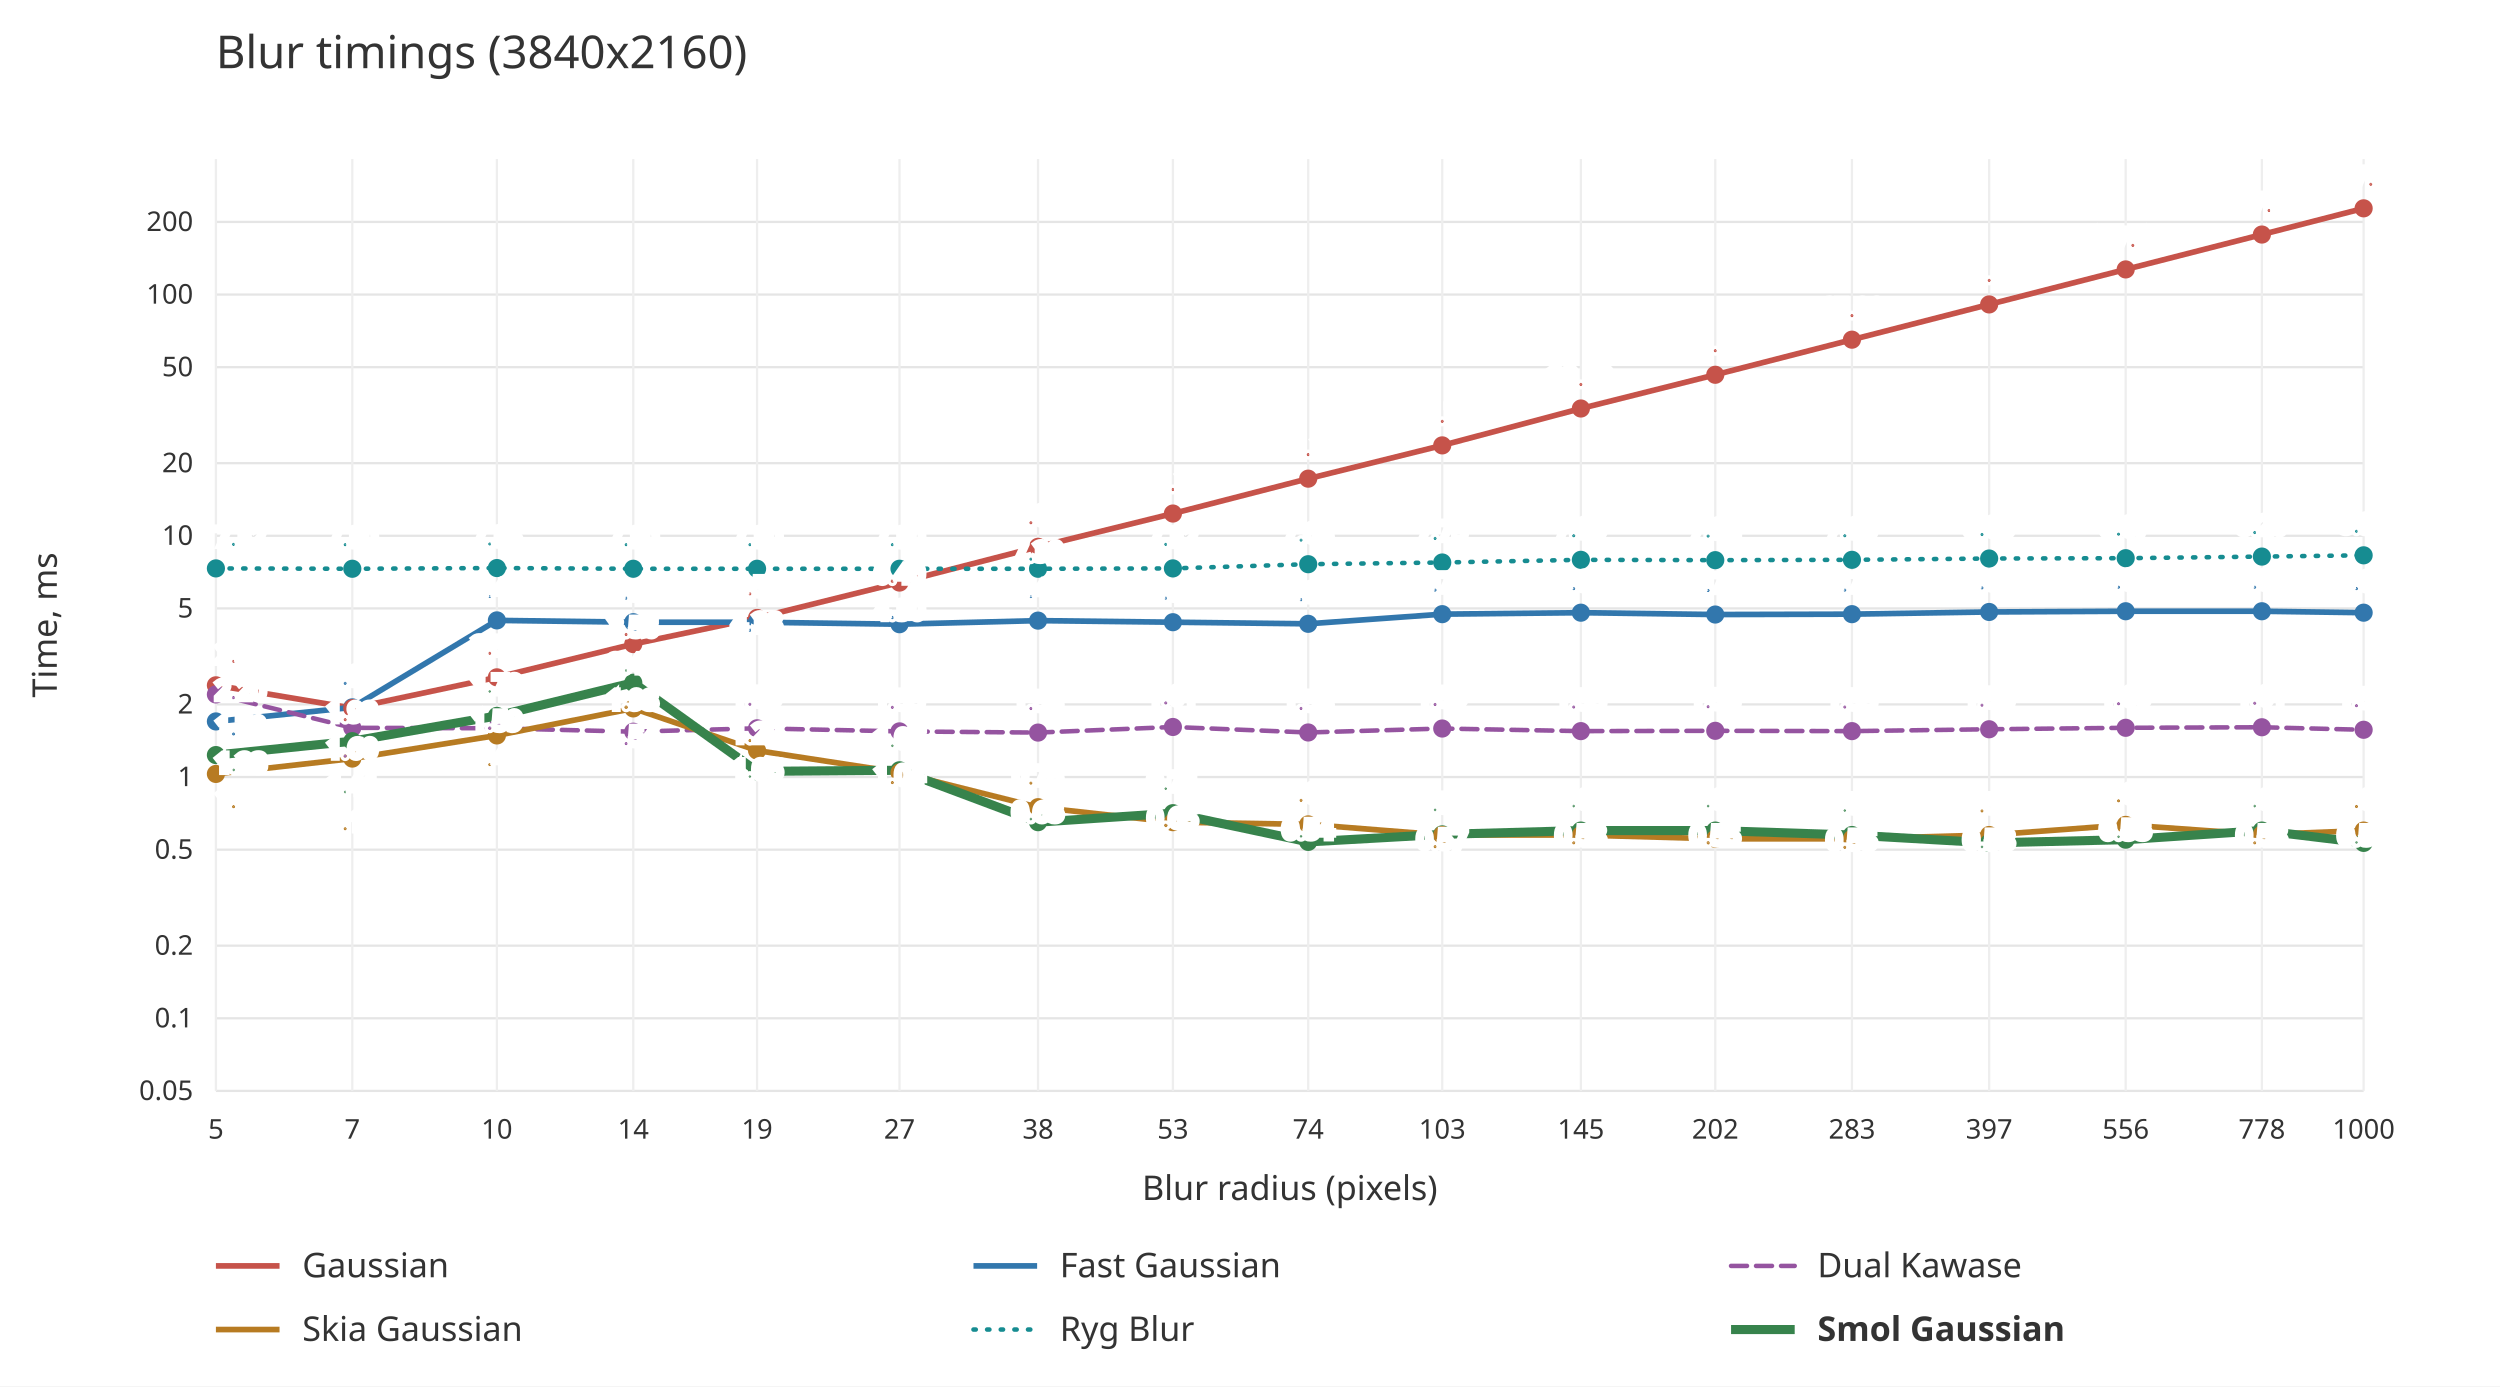
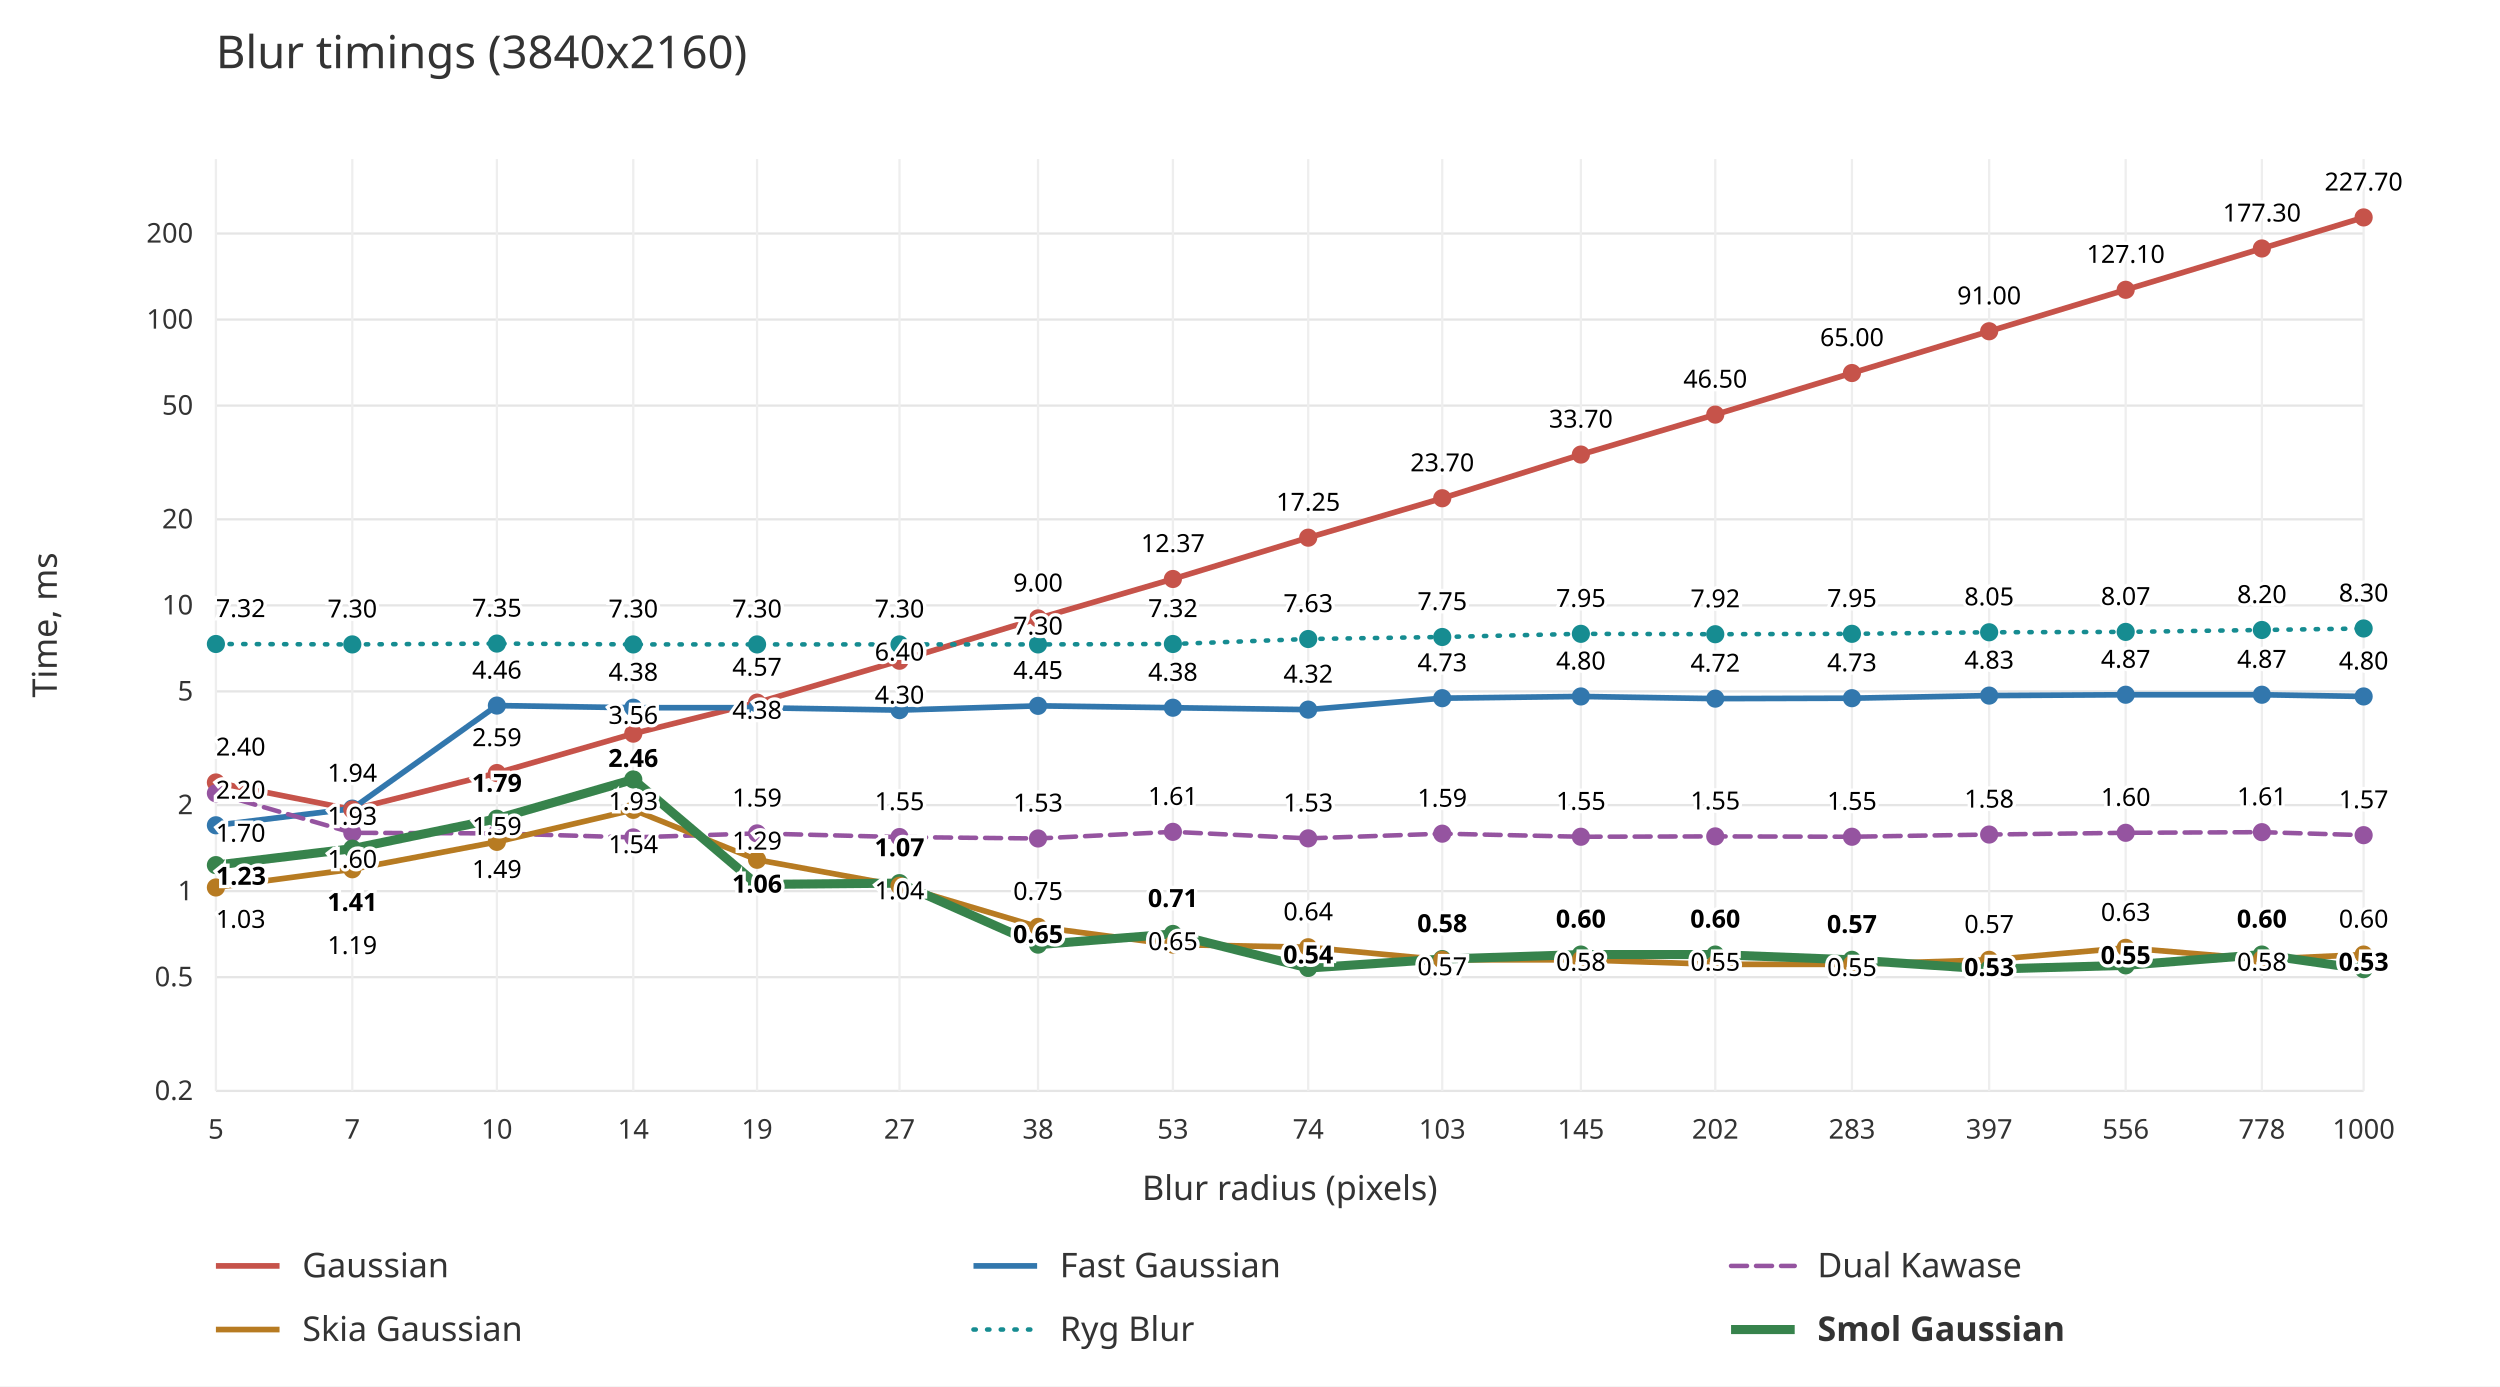
<svg xmlns="http://www.w3.org/2000/svg" viewBox="0 0 1100 610">
  <rect fill="#fff" height="100%" width="100%" />
  <g fill="#333" font-family="sans-serif">
    <text font-size="20" x="95" y="30">Blur timings (3840x2160)</text>
    <path d="m95 480h945" stroke="#e5e5e5" />
-     <text font-size="12" text-anchor="end" x="85" y="484">0.05</text>
-     <path d="m95 448.046h945" stroke="#e5e5e5" />
-     <text font-size="12" text-anchor="end" x="85" y="452.046">0.1</text>
-     <path d="m95 416.092h945" stroke="#e5e5e5" />
-     <text font-size="12" text-anchor="end" x="85" y="420.092">0.2</text>
-     <path d="m95 373.851h945" stroke="#e5e5e5" />
-     <text font-size="12" text-anchor="end" x="85" y="377.851">0.5</text>
-     <path d="m95 341.898h945" stroke="#e5e5e5" />
-     <text font-size="12" text-anchor="end" x="85" y="345.898">1</text>
-     <path d="m95 309.944h945" stroke="#e5e5e5" />
-     <text font-size="12" text-anchor="end" x="85" y="313.944">2</text>
-     <path d="m95 267.703h945" stroke="#e5e5e5" />
-     <text font-size="12" text-anchor="end" x="85" y="271.703">5</text>
-     <path d="m95 235.749h945" stroke="#e5e5e5" />
-     <text font-size="12" text-anchor="end" x="85" y="239.749">10</text>
-     <path d="m95 203.795h945" stroke="#e5e5e5" />
-     <text font-size="12" text-anchor="end" x="85" y="207.795">20</text>
-     <path d="m95 161.554h945" stroke="#e5e5e5" />
-     <text font-size="12" text-anchor="end" x="85" y="165.554">50</text>
-     <path d="m95 129.601h945" stroke="#e5e5e5" />
-     <text font-size="12" text-anchor="end" x="85" y="133.601">100</text>
-     <path d="m95 97.647h945" stroke="#e5e5e5" />
-     <text font-size="12" text-anchor="end" x="85" y="101.647">200</text>
+     <text font-size="12" text-anchor="end" x="85" y="484">0.2</text>
+     <path d="m95 429.959h945" stroke="#e5e5e5" />
+     <text font-size="12" text-anchor="end" x="85" y="433.959">0.5</text>
+     <path d="m95 392.105h945" stroke="#e5e5e5" />
+     <text font-size="12" text-anchor="end" x="85" y="396.105">1</text>
+     <path d="m95 354.251h945" stroke="#e5e5e5" />
+     <text font-size="12" text-anchor="end" x="85" y="358.251">2</text>
+     <path d="m95 304.21h945" stroke="#e5e5e5" />
+     <text font-size="12" text-anchor="end" x="85" y="308.21">5</text>
+     <path d="m95 266.356h945" stroke="#e5e5e5" />
+     <text font-size="12" text-anchor="end" x="85" y="270.356">10</text>
+     <path d="m95 228.501h945" stroke="#e5e5e5" />
+     <text font-size="12" text-anchor="end" x="85" y="232.501">20</text>
+     <path d="m95 178.46h945" stroke="#e5e5e5" />
+     <text font-size="12" text-anchor="end" x="85" y="182.46">50</text>
+     <path d="m95 140.606h945" stroke="#e5e5e5" />
+     <text font-size="12" text-anchor="end" x="85" y="144.606">100</text>
+     <path d="m95 102.752h945" stroke="#e5e5e5" />
+     <text font-size="12" text-anchor="end" x="85" y="106.752">200</text>
    <path d="m95 70v410" stroke="#eee" />
    <text font-size="12" text-anchor="middle" x="95" y="501">5</text>
    <path d="m155.013 70v410" stroke="#eee" />
    <text font-size="12" text-anchor="middle" x="155.013" y="501">7</text>
    <path d="m218.629 70v410" stroke="#eee" />
    <text font-size="12" text-anchor="middle" x="218.629" y="501">10</text>
    <path d="m278.641 70v410" stroke="#eee" />
    <text font-size="12" text-anchor="middle" x="278.641" y="501">14</text>
    <path d="m333.109 70v410" stroke="#eee" />
    <text font-size="12" text-anchor="middle" x="333.109" y="501">19</text>
    <path d="m395.784 70v410" stroke="#eee" />
    <text font-size="12" text-anchor="middle" x="395.784" y="501">27</text>
    <path d="m456.738 70v410" stroke="#eee" />
    <text font-size="12" text-anchor="middle" x="456.738" y="501">38</text>
    <path d="m516.078 70v410" stroke="#eee" />
    <text font-size="12" text-anchor="middle" x="516.078" y="501">53</text>
    <path d="m575.61 70v410" stroke="#eee" />
    <text font-size="12" text-anchor="middle" x="575.61" y="501">74</text>
    <path d="m634.586 70v410" stroke="#eee" />
    <text font-size="12" text-anchor="middle" x="634.586" y="501">103</text>
    <path d="m695.586 70v410" stroke="#eee" />
    <text font-size="12" text-anchor="middle" x="695.586" y="501">145</text>
    <path d="m754.718 70v410" stroke="#eee" />
    <text font-size="12" text-anchor="middle" x="754.718" y="501">202</text>
    <path d="m814.857 70v410" stroke="#eee" />
    <text font-size="12" text-anchor="middle" x="814.857" y="501">283</text>
    <path d="m875.229 70v410" stroke="#eee" />
    <text font-size="12" text-anchor="middle" x="875.229" y="501">397</text>
    <path d="m935.306 70v410" stroke="#eee" />
    <text font-size="12" text-anchor="middle" x="935.306" y="501">556</text>
    <path d="m995.227 70v410" stroke="#eee" />
    <text font-size="12" text-anchor="middle" x="995.227" y="501">778</text>
    <path d="m1040 70v410" stroke="#eee" />
    <text font-size="12" text-anchor="middle" x="1040" y="501">1000</text>
    <text font-size="15" text-anchor="middle" x="567.5" y="528">Blur radius (pixels)</text>
    <text font-size="15" text-anchor="middle" transform="matrix(0 -1 1 0 25 275)">Time, ms</text>
-     <path d="m95 301.539 60.013 10.047 63.616-13.56 60.013-14.627 54.467-11.517 62.675-15.559 60.954-15.717 59.341-14.65 59.531-15.342 58.977-14.644 60.999-16.228 59.132-14.842 60.139-15.44 60.372-15.511 60.077-15.403 59.921-15.345 44.773-11.533" fill="none" stroke="#c6534a" stroke-width="2.5" />
-     <path d="m95 317.436 60.013-6.193 63.616-38.271 60.013.799h54.467l62.675.885 60.954-1.581 59.341.696 59.531.707 58.977-4.248 60.999-.645 59.132.807 60.139-.163 60.372-.964 60.077-.317h59.921l44.773.636" fill="none" stroke="#3277ad" stroke-width="2.5" />
-     <path d="m95 305.55 60.013 14.681 63.616.222 60.013 1.49 54.467-1.49 62.675 1.356 60.954.527 59.341-2.464 59.531 2.421 58.977-1.741 60.999 1.142 59.132-.135 60.139.135 60.372-.819 60.077-.645 59.921-.239 44.773 1.112" fill="none" stroke="#9554a0" stroke-dasharray="7 4" stroke-linecap="round" stroke-width="2" />
-     <path d="m95 340.535 60.013-6.767 63.616-10.176 60.013-11.886 54.467 18.542 62.675 9.645 60.954 15.267 59.341 6.597 59.531.977 58.977 4.675 60.999-0 59.132 1.67h60.139l60.372-1.67 60.077-4.454 59.921 4.232 44.773-1.74" fill="none" stroke="#b77b22" stroke-width="2.5" />
-     <path d="m95 250.1 60.013.158 63.616-.315 60.013.315 54.467-0h62.675 60.954l59.341-.158 59.531-1.85 58.977-.75 60.999-1.175 59.132.145 60.139-.145 60.372-.576 60.077-.143 59.921-.708 44.773-.559" fill="none" stroke="#168c91" stroke-dasharray="1 5" stroke-linecap="round" stroke-width="2" />
-     <path d="m95 332.23 60.013-6.117 63.616-11.115 60.013-14.598 54.467 39.005 62.675-.483 60.954 22.834 59.341-3.962 59.531 12.64 58.977-3.312 60.999-1.677 59.132 0 60.139 1.962 60.372 3.468 60.077-1.419 59.921-4.011 44.773 5.43" fill="none" stroke="#37834c" stroke-width="4" />
-     <circle cx="95" cy="250.1" fill="#168c91" r="4" />
-     <circle cx="95" cy="301.539" fill="#c6534a" r="4" />
-     <circle cx="95" cy="305.55" fill="#9554a0" r="4" />
-     <circle cx="95" cy="317.436" fill="#3277ad" r="4" />
-     <circle cx="95" cy="332.23" fill="#37834c" r="4" />
-     <circle cx="95" cy="340.535" fill="#b77b22" r="4" />
-     <circle cx="155.013" cy="250.257" fill="#168c91" r="4" />
-     <circle cx="155.013" cy="311.242" fill="#3277ad" r="4" />
-     <circle cx="155.013" cy="311.586" fill="#c6534a" r="4" />
-     <circle cx="155.013" cy="320.231" fill="#9554a0" r="4" />
-     <circle cx="155.013" cy="326.113" fill="#37834c" r="4" />
-     <circle cx="155.013" cy="333.768" fill="#b77b22" r="4" />
-     <circle cx="218.629" cy="249.942" fill="#168c91" r="4" />
-     <circle cx="218.629" cy="272.972" fill="#3277ad" r="4" />
-     <circle cx="218.629" cy="298.026" fill="#c6534a" r="4" />
-     <circle cx="218.629" cy="314.998" fill="#37834c" r="4" />
-     <circle cx="218.629" cy="320.453" fill="#9554a0" r="4" />
-     <circle cx="218.629" cy="323.592" fill="#b77b22" r="4" />
-     <circle cx="278.641" cy="250.257" fill="#168c91" r="4" />
-     <circle cx="278.641" cy="273.771" fill="#3277ad" r="4" />
-     <circle cx="278.641" cy="283.399" fill="#c6534a" r="4" />
-     <circle cx="278.641" cy="300.4" fill="#37834c" r="4" />
-     <circle cx="278.641" cy="311.706" fill="#b77b22" r="4" />
-     <circle cx="278.641" cy="321.943" fill="#9554a0" r="4" />
-     <circle cx="333.109" cy="250.257" fill="#168c91" r="4" />
-     <circle cx="333.109" cy="271.882" fill="#c6534a" r="4" />
-     <circle cx="333.109" cy="273.771" fill="#3277ad" r="4" />
-     <circle cx="333.109" cy="320.453" fill="#9554a0" r="4" />
-     <circle cx="333.109" cy="330.248" fill="#b77b22" r="4" />
-     <circle cx="333.109" cy="339.405" fill="#37834c" r="4" />
-     <circle cx="395.784" cy="250.257" fill="#168c91" r="4" />
-     <circle cx="395.784" cy="256.323" fill="#c6534a" r="4" />
-     <circle cx="395.784" cy="274.656" fill="#3277ad" r="4" />
-     <circle cx="395.784" cy="321.809" fill="#9554a0" r="4" />
-     <circle cx="395.784" cy="338.922" fill="#37834c" r="4" />
-     <circle cx="395.784" cy="339.893" fill="#b77b22" r="4" />
-     <circle cx="456.738" cy="240.606" fill="#c6534a" r="4" />
-     <circle cx="456.738" cy="250.257" fill="#168c91" r="4" />
-     <circle cx="456.738" cy="273.075" fill="#3277ad" r="4" />
-     <circle cx="456.738" cy="322.336" fill="#9554a0" r="4" />
-     <circle cx="456.738" cy="355.16" fill="#b77b22" r="4" />
-     <circle cx="456.738" cy="361.757" fill="#37834c" r="4" />
-     <circle cx="516.078" cy="225.957" fill="#c6534a" r="4" />
-     <circle cx="516.078" cy="250.1" fill="#168c91" r="4" />
-     <circle cx="516.078" cy="273.771" fill="#3277ad" r="4" />
-     <circle cx="516.078" cy="319.872" fill="#9554a0" r="4" />
-     <circle cx="516.078" cy="357.795" fill="#37834c" r="4" />
-     <circle cx="516.078" cy="361.757" fill="#b77b22" r="4" />
-     <circle cx="575.61" cy="210.614" fill="#c6534a" r="4" />
-     <circle cx="575.61" cy="248.249" fill="#168c91" r="4" />
-     <circle cx="575.61" cy="274.478" fill="#3277ad" r="4" />
-     <circle cx="575.61" cy="322.293" fill="#9554a0" r="4" />
-     <circle cx="575.61" cy="362.734" fill="#b77b22" r="4" />
-     <circle cx="575.61" cy="370.435" fill="#37834c" r="4" />
-     <circle cx="634.586" cy="195.97" fill="#c6534a" r="4" />
-     <circle cx="634.586" cy="247.5" fill="#168c91" r="4" />
-     <circle cx="634.586" cy="270.23" fill="#3277ad" r="4" />
-     <circle cx="634.586" cy="320.552" fill="#9554a0" r="4" />
-     <circle cx="634.586" cy="367.123" fill="#37834c" r="4" />
-     <circle cx="634.586" cy="367.409" fill="#b77b22" r="4" />
-     <circle cx="695.586" cy="179.742" fill="#c6534a" r="4" />
-     <circle cx="695.586" cy="246.325" fill="#168c91" r="4" />
-     <circle cx="695.586" cy="269.585" fill="#3277ad" r="4" />
-     <circle cx="695.586" cy="321.694" fill="#9554a0" r="4" />
-     <circle cx="695.586" cy="365.447" fill="#37834c" r="4" />
-     <circle cx="695.586" cy="367.409" fill="#b77b22" r="4" />
-     <circle cx="754.718" cy="164.9" fill="#c6534a" r="4" />
-     <circle cx="754.718" cy="246.47" fill="#168c91" r="4" />
-     <circle cx="754.718" cy="270.392" fill="#3277ad" r="4" />
-     <circle cx="754.718" cy="321.559" fill="#9554a0" r="4" />
-     <circle cx="754.718" cy="365.447" fill="#37834c" r="4" />
-     <circle cx="754.718" cy="369.078" fill="#b77b22" r="4" />
-     <circle cx="814.857" cy="149.46" fill="#c6534a" r="4" />
-     <circle cx="814.857" cy="246.325" fill="#168c91" r="4" />
-     <circle cx="814.857" cy="270.23" fill="#3277ad" r="4" />
-     <circle cx="814.857" cy="321.694" fill="#9554a0" r="4" />
-     <circle cx="814.857" cy="367.409" fill="#37834c" r="4" />
-     <circle cx="814.857" cy="369.078" fill="#b77b22" r="4" />
-     <circle cx="875.229" cy="133.948" fill="#c6534a" r="4" />
-     <circle cx="875.229" cy="245.749" fill="#168c91" r="4" />
-     <circle cx="875.229" cy="269.266" fill="#3277ad" r="4" />
-     <circle cx="875.229" cy="320.875" fill="#9554a0" r="4" />
-     <circle cx="875.229" cy="367.409" fill="#b77b22" r="4" />
-     <circle cx="875.229" cy="370.876" fill="#37834c" r="4" />
-     <circle cx="935.306" cy="118.546" fill="#c6534a" r="4" />
-     <circle cx="935.306" cy="245.606" fill="#168c91" r="4" />
-     <circle cx="935.306" cy="268.949" fill="#3277ad" r="4" />
-     <circle cx="935.306" cy="320.231" fill="#9554a0" r="4" />
-     <circle cx="935.306" cy="362.954" fill="#b77b22" r="4" />
-     <circle cx="935.306" cy="369.458" fill="#37834c" r="4" />
-     <circle cx="995.227" cy="103.201" fill="#c6534a" r="4" />
-     <circle cx="995.227" cy="244.898" fill="#168c91" r="4" />
-     <circle cx="995.227" cy="268.949" fill="#3277ad" r="4" />
-     <circle cx="995.227" cy="319.991" fill="#9554a0" r="4" />
-     <circle cx="995.227" cy="365.447" fill="#37834c" r="4" />
-     <circle cx="995.227" cy="367.186" fill="#b77b22" r="4" />
-     <circle cx="1040" cy="91.667" fill="#c6534a" r="4" />
-     <circle cx="1040" cy="244.339" fill="#168c91" r="4" />
-     <circle cx="1040" cy="269.585" fill="#3277ad" r="4" />
-     <circle cx="1040" cy="321.103" fill="#9554a0" r="4" />
-     <circle cx="1040" cy="365.447" fill="#b77b22" r="4" />
-     <circle cx="1040" cy="370.876" fill="#37834c" r="4" />
-     <g font-size="11" stroke="#fff" stroke-width="3">
-       <text fill="#168c91" font-weight="400" x="95" y="240.1">7.32</text>
-       <text fill="#c6534a" font-weight="400" x="95" y="291.539">2.40</text>
-       <text fill="#9554a0" font-weight="400" x="95" y="307.539">2.20</text>
-       <text fill="#3277ad" font-weight="400" x="95" y="323.539">1.70</text>
-       <text fill="#37834c" font-weight="700" x="95" y="339.539">1.23</text>
-       <text fill="#b77b22" font-weight="400" x="95" y="355.539">1.03</text>
-       <text fill="#168c91" font-weight="400" text-anchor="middle" x="155.013" y="240.257">7.30</text>
-       <text fill="#3277ad" font-weight="400" text-anchor="middle" x="155.013" y="301.242">1.94</text>
-       <text fill="#c6534a" font-weight="400" text-anchor="middle" x="155.013" y="317.242">1.93</text>
-       <text fill="#9554a0" font-weight="400" text-anchor="middle" x="155.013" y="333.242">1.60</text>
-       <text fill="#37834c" font-weight="700" text-anchor="middle" x="155.013" y="349.242">1.41</text>
-       <text fill="#b77b22" font-weight="400" text-anchor="middle" x="155.013" y="365.242">1.19</text>
-       <text fill="#168c91" font-weight="400" text-anchor="middle" x="218.629" y="239.942">7.35</text>
-       <text fill="#3277ad" font-weight="400" text-anchor="middle" x="218.629" y="262.972">4.46</text>
-       <text fill="#c6534a" font-weight="400" text-anchor="middle" x="218.629" y="288.026">2.59</text>
-       <text fill="#37834c" font-weight="700" text-anchor="middle" x="218.629" y="304.998">1.79</text>
-       <text fill="#9554a0" font-weight="400" text-anchor="middle" x="218.629" y="320.998">1.59</text>
-       <text fill="#b77b22" font-weight="400" text-anchor="middle" x="218.629" y="336.998">1.49</text>
-       <text fill="#168c91" font-weight="400" text-anchor="middle" x="278.641" y="240.257">7.30</text>
-       <text fill="#3277ad" font-weight="400" text-anchor="middle" x="278.641" y="263.771">4.38</text>
-       <text fill="#c6534a" font-weight="400" text-anchor="middle" x="278.641" y="279.771">3.56</text>
-       <text fill="#37834c" font-weight="700" text-anchor="middle" x="278.641" y="295.771">2.46</text>
-       <text fill="#b77b22" font-weight="400" text-anchor="middle" x="278.641" y="311.771">1.93</text>
-       <text fill="#9554a0" font-weight="400" text-anchor="middle" x="278.641" y="327.771">1.54</text>
-       <text fill="#168c91" font-weight="400" text-anchor="middle" x="333.109" y="240.257">7.30</text>
-       <text fill="#c6534a" font-weight="400" text-anchor="middle" x="333.109" y="261.882">4.57</text>
-       <text fill="#3277ad" font-weight="400" text-anchor="middle" x="333.109" y="277.882">4.38</text>
-       <text fill="#9554a0" font-weight="400" text-anchor="middle" x="333.109" y="310.453">1.59</text>
-       <text fill="#b77b22" font-weight="400" text-anchor="middle" x="333.109" y="326.453">1.29</text>
-       <text fill="#37834c" font-weight="700" text-anchor="middle" x="333.109" y="342.453">1.06</text>
-       <text fill="#168c91" font-weight="400" text-anchor="middle" x="395.784" y="240.257">7.30</text>
-       <text fill="#c6534a" font-weight="400" text-anchor="middle" x="395.784" y="256.257">6.40</text>
-       <text fill="#3277ad" font-weight="400" text-anchor="middle" x="395.784" y="272.257">4.30</text>
-       <text fill="#9554a0" font-weight="400" text-anchor="middle" x="395.784" y="311.809">1.55</text>
-       <text fill="#37834c" font-weight="700" text-anchor="middle" x="395.784" y="328.922">1.07</text>
-       <text fill="#b77b22" font-weight="400" text-anchor="middle" x="395.784" y="344.922">1.04</text>
-       <text fill="#c6534a" font-weight="400" text-anchor="middle" x="456.738" y="230.606">9.00</text>
-       <text fill="#168c91" font-weight="400" text-anchor="middle" x="456.738" y="246.606">7.30</text>
-       <text fill="#3277ad" font-weight="400" text-anchor="middle" x="456.738" y="263.075">4.45</text>
-       <text fill="#9554a0" font-weight="400" text-anchor="middle" x="456.738" y="312.336">1.53</text>
-       <text fill="#b77b22" font-weight="400" text-anchor="middle" x="456.738" y="345.16">0.75</text>
-       <text fill="#37834c" font-weight="700" text-anchor="middle" x="456.738" y="361.16">0.65</text>
-       <text fill="#c6534a" font-weight="400" text-anchor="middle" x="516.078" y="215.957">12.37</text>
-       <text fill="#168c91" font-weight="400" text-anchor="middle" x="516.078" y="240.1">7.32</text>
-       <text fill="#3277ad" font-weight="400" text-anchor="middle" x="516.078" y="263.771">4.38</text>
-       <text fill="#9554a0" font-weight="400" text-anchor="middle" x="516.078" y="309.872">1.61</text>
-       <text fill="#37834c" font-weight="700" text-anchor="middle" x="516.078" y="347.795">0.71</text>
-       <text fill="#b77b22" font-weight="400" text-anchor="middle" x="516.078" y="363.795">0.65</text>
-       <text fill="#c6534a" font-weight="400" text-anchor="middle" x="575.61" y="200.614">17.25</text>
-       <text fill="#168c91" font-weight="400" text-anchor="middle" x="575.61" y="238.249">7.63</text>
-       <text fill="#3277ad" font-weight="400" text-anchor="middle" x="575.61" y="264.478">4.32</text>
-       <text fill="#9554a0" font-weight="400" text-anchor="middle" x="575.61" y="312.293">1.53</text>
-       <text fill="#b77b22" font-weight="400" text-anchor="middle" x="575.61" y="352.734">0.64</text>
-       <text fill="#37834c" font-weight="700" text-anchor="middle" x="575.61" y="368.734">0.54</text>
-       <text fill="#c6534a" font-weight="400" text-anchor="middle" x="634.586" y="185.97">23.70</text>
-       <text fill="#168c91" font-weight="400" text-anchor="middle" x="634.586" y="237.5">7.75</text>
-       <text fill="#3277ad" font-weight="400" text-anchor="middle" x="634.586" y="260.23">4.73</text>
-       <text fill="#9554a0" font-weight="400" text-anchor="middle" x="634.586" y="310.552">1.59</text>
-       <text fill="#37834c" font-weight="700" text-anchor="middle" x="634.586" y="357.123">0.58</text>
-       <text fill="#b77b22" font-weight="400" text-anchor="middle" x="634.586" y="373.123">0.57</text>
-       <text fill="#c6534a" font-weight="400" text-anchor="middle" x="695.586" y="169.742">33.70</text>
-       <text fill="#168c91" font-weight="400" text-anchor="middle" x="695.586" y="236.325">7.95</text>
-       <text fill="#3277ad" font-weight="400" text-anchor="middle" x="695.586" y="259.585">4.80</text>
-       <text fill="#9554a0" font-weight="400" text-anchor="middle" x="695.586" y="311.694">1.55</text>
-       <text fill="#37834c" font-weight="700" text-anchor="middle" x="695.586" y="355.447">0.60</text>
-       <text fill="#b77b22" font-weight="400" text-anchor="middle" x="695.586" y="371.447">0.58</text>
-       <text fill="#c6534a" font-weight="400" text-anchor="middle" x="754.718" y="154.9">46.50</text>
-       <text fill="#168c91" font-weight="400" text-anchor="middle" x="754.718" y="236.47">7.92</text>
-       <text fill="#3277ad" font-weight="400" text-anchor="middle" x="754.718" y="260.392">4.72</text>
-       <text fill="#9554a0" font-weight="400" text-anchor="middle" x="754.718" y="311.559">1.55</text>
-       <text fill="#37834c" font-weight="700" text-anchor="middle" x="754.718" y="355.447">0.60</text>
-       <text fill="#b77b22" font-weight="400" text-anchor="middle" x="754.718" y="371.447">0.55</text>
-       <text fill="#c6534a" font-weight="400" text-anchor="middle" x="814.857" y="139.46">65.00</text>
-       <text fill="#168c91" font-weight="400" text-anchor="middle" x="814.857" y="236.325">7.95</text>
-       <text fill="#3277ad" font-weight="400" text-anchor="middle" x="814.857" y="260.23">4.73</text>
-       <text fill="#9554a0" font-weight="400" text-anchor="middle" x="814.857" y="311.694">1.55</text>
-       <text fill="#37834c" font-weight="700" text-anchor="middle" x="814.857" y="357.409">0.57</text>
-       <text fill="#b77b22" font-weight="400" text-anchor="middle" x="814.857" y="373.409">0.55</text>
-       <text fill="#c6534a" font-weight="400" text-anchor="middle" x="875.229" y="123.948">91.00</text>
-       <text fill="#168c91" font-weight="400" text-anchor="middle" x="875.229" y="235.749">8.05</text>
-       <text fill="#3277ad" font-weight="400" text-anchor="middle" x="875.229" y="259.266">4.83</text>
-       <text fill="#9554a0" font-weight="400" text-anchor="middle" x="875.229" y="310.875">1.58</text>
-       <text fill="#b77b22" font-weight="400" text-anchor="middle" x="875.229" y="357.409">0.57</text>
-       <text fill="#37834c" font-weight="700" text-anchor="middle" x="875.229" y="373.409">0.53</text>
-       <text fill="#c6534a" font-weight="400" text-anchor="middle" x="935.306" y="108.546">127.10</text>
-       <text fill="#168c91" font-weight="400" text-anchor="middle" x="935.306" y="235.606">8.07</text>
-       <text fill="#3277ad" font-weight="400" text-anchor="middle" x="935.306" y="258.949">4.87</text>
-       <text fill="#9554a0" font-weight="400" text-anchor="middle" x="935.306" y="310.231">1.60</text>
-       <text fill="#b77b22" font-weight="400" text-anchor="middle" x="935.306" y="352.954">0.63</text>
-       <text fill="#37834c" font-weight="700" text-anchor="middle" x="935.306" y="368.954">0.55</text>
-       <text fill="#c6534a" font-weight="400" text-anchor="middle" x="995.227" y="93.201">177.30</text>
-       <text fill="#168c91" font-weight="400" text-anchor="middle" x="995.227" y="234.898">8.20</text>
-       <text fill="#3277ad" font-weight="400" text-anchor="middle" x="995.227" y="258.949">4.87</text>
-       <text fill="#9554a0" font-weight="400" text-anchor="middle" x="995.227" y="309.991">1.61</text>
-       <text fill="#37834c" font-weight="700" text-anchor="middle" x="995.227" y="355.447">0.60</text>
-       <text fill="#b77b22" font-weight="400" text-anchor="middle" x="995.227" y="371.447">0.58</text>
-       <text fill="#c6534a" font-weight="400" text-anchor="middle" x="1040" y="81.667">227.70</text>
-       <text fill="#168c91" font-weight="400" text-anchor="middle" x="1040" y="234.339">8.30</text>
-       <text fill="#3277ad" font-weight="400" text-anchor="middle" x="1040" y="259.585">4.80</text>
-       <text fill="#9554a0" font-weight="400" text-anchor="middle" x="1040" y="311.103">1.57</text>
-       <text fill="#b77b22" font-weight="400" text-anchor="middle" x="1040" y="355.447">0.60</text>
-       <text fill="#37834c" font-weight="700" text-anchor="middle" x="1040" y="371.447">0.53</text>
+     <path d="m 95 344.294 60.013 11.903 63.616 -16.064 60.013 -17.328 54.467 -13.644 62.675 -18.432 60.954 -18.619 59.341 -17.355 59.531 -18.175 58.977 -17.348 60.999 -19.225 59.132 -17.583 60.139 -18.292 60.372 -18.376 60.077 -18.247 59.921 -18.179 44.773 -13.663" fill="none" stroke="#c6534a" stroke-width="2.5" />
+     <path d="m 95 363.126 60.013 -7.337 63.616 -45.338 60.013 0.947 h 54.467 l 62.675 1.048 60.954 -1.873 59.341 0.824 59.531 0.837 58.977 -5.032 60.999 -0.764 59.132 0.956 60.139 -0.193 60.372 -1.142 60.077 -0.375 h 59.921 l 44.773 0.753" fill="none" stroke="#3277ad" stroke-width="2.5" />
+     <path d="m 95 349.045 60.013 17.391 63.616 0.263 60.013 1.765 54.467 -1.765 62.675 1.606 60.954 0.625 59.341 -2.919 59.531 2.868 58.977 -2.063 60.999 1.353 59.132 -0.16 60.139 0.16 60.372 -0.97 60.077 -0.764 59.921 -0.284 44.773 1.317" fill="none" stroke="#9554a0" stroke-dasharray="7 4" stroke-linecap="round" stroke-width="2" />
+     <path d="m 95 390.491 60.013 -8.017 63.616 -12.055 60.013 -14.081 54.467 21.966 62.675 11.426 60.954 18.086 59.341 7.815 59.531 1.158 58.977 5.538 60.999 -0 59.132 1.978 h 60.139 l 60.372 -1.978 60.077 -5.277 59.921 5.014 44.773 -2.061" fill="none" stroke="#b77b22" stroke-width="2.5" />
+     <path d="m 95 283.356 60.013 0.187 63.616 -0.373 60.013 0.373 54.467 -0 h 62.675 60.954 l 59.341 -0.187 59.531 -2.192 58.977 -0.888 60.999 -1.391 59.132 0.172 60.139 -0.172 60.372 -0.683 60.077 -0.169 59.921 -0.839 44.773 -0.662" fill="none" stroke="#168c91" stroke-dasharray="1 5" stroke-linecap="round" stroke-width="2" />
+     <path d="m 95 380.652 60.013 -7.246 63.616 -13.167 60.013 -17.293 54.467 46.207 62.675 -0.572 60.954 27.051 59.341 -4.694 59.531 14.975 58.977 -3.924 60.999 -1.986 59.132 0 60.139 2.324 60.372 4.108 60.077 -1.681 59.921 -4.752 44.773 6.432" fill="none" stroke="#37834c" stroke-width="4" />
+     <circle cx="95" cy="283.356" fill="#168c91" r="4" />
+     <circle cx="95" cy="344.294" fill="#c6534a" r="4" />
+     <circle cx="95" cy="349.045" fill="#9554a0" r="4" />
+     <circle cx="95" cy="363.126" fill="#3277ad" r="4" />
+     <circle cx="95" cy="380.652" fill="#37834c" r="4" />
+     <circle cx="95" cy="390.491" fill="#b77b22" r="4" />
+     <circle cx="155.013" cy="283.543" fill="#168c91" r="4" />
+     <circle cx="155.013" cy="355.789" fill="#3277ad" r="4" />
+     <circle cx="155.013" cy="356.196" fill="#c6534a" r="4" />
+     <circle cx="155.013" cy="366.437" fill="#9554a0" r="4" />
+     <circle cx="155.013" cy="373.405" fill="#37834c" r="4" />
+     <circle cx="155.013" cy="382.474" fill="#b77b22" r="4" />
+     <circle cx="218.629" cy="283.17" fill="#168c91" r="4" />
+     <circle cx="218.629" cy="310.451" fill="#3277ad" r="4" />
+     <circle cx="218.629" cy="340.133" fill="#c6534a" r="4" />
+     <circle cx="218.629" cy="360.238" fill="#37834c" r="4" />
+     <circle cx="218.629" cy="366.7" fill="#9554a0" r="4" />
+     <circle cx="218.629" cy="370.419" fill="#b77b22" r="4" />
+     <circle cx="278.641" cy="283.543" fill="#168c91" r="4" />
+     <circle cx="278.641" cy="311.398" fill="#3277ad" r="4" />
+     <circle cx="278.641" cy="322.804" fill="#c6534a" r="4" />
+     <circle cx="278.641" cy="342.945" fill="#37834c" r="4" />
+     <circle cx="278.641" cy="356.338" fill="#b77b22" r="4" />
+     <circle cx="278.641" cy="368.465" fill="#9554a0" r="4" />
+     <circle cx="333.109" cy="283.543" fill="#168c91" r="4" />
+     <circle cx="333.109" cy="309.161" fill="#c6534a" r="4" />
+     <circle cx="333.109" cy="311.398" fill="#3277ad" r="4" />
+     <circle cx="333.109" cy="366.7" fill="#9554a0" r="4" />
+     <circle cx="333.109" cy="378.304" fill="#b77b22" r="4" />
+     <circle cx="333.109" cy="389.152" fill="#37834c" r="4" />
+     <circle cx="395.784" cy="283.543" fill="#168c91" r="4" />
+     <circle cx="395.784" cy="290.728" fill="#c6534a" r="4" />
+     <circle cx="395.784" cy="312.447" fill="#3277ad" r="4" />
+     <circle cx="395.784" cy="368.307" fill="#9554a0" r="4" />
+     <circle cx="395.784" cy="388.58" fill="#37834c" r="4" />
+     <circle cx="395.784" cy="389.73" fill="#b77b22" r="4" />
+     <circle cx="456.738" cy="272.11" fill="#c6534a" r="4" />
+     <circle cx="456.738" cy="283.543" fill="#168c91" r="4" />
+     <circle cx="456.738" cy="310.574" fill="#3277ad" r="4" />
+     <circle cx="456.738" cy="368.931" fill="#9554a0" r="4" />
+     <circle cx="456.738" cy="407.816" fill="#b77b22" r="4" />
+     <circle cx="456.738" cy="415.631" fill="#37834c" r="4" />
+     <circle cx="516.078" cy="254.755" fill="#c6534a" r="4" />
+     <circle cx="516.078" cy="283.356" fill="#168c91" r="4" />
+     <circle cx="516.078" cy="311.398" fill="#3277ad" r="4" />
+     <circle cx="516.078" cy="366.012" fill="#9554a0" r="4" />
+     <circle cx="516.078" cy="410.937" fill="#37834c" r="4" />
+     <circle cx="516.078" cy="415.631" fill="#b77b22" r="4" />
+     <circle cx="575.61" cy="236.579" fill="#c6534a" r="4" />
+     <circle cx="575.61" cy="281.164" fill="#168c91" r="4" />
+     <circle cx="575.61" cy="312.235" fill="#3277ad" r="4" />
+     <circle cx="575.61" cy="368.88" fill="#9554a0" r="4" />
+     <circle cx="575.61" cy="416.789" fill="#b77b22" r="4" />
+     <circle cx="575.61" cy="425.912" fill="#37834c" r="4" />
+     <circle cx="634.586" cy="219.231" fill="#c6534a" r="4" />
+     <circle cx="634.586" cy="280.276" fill="#168c91" r="4" />
+     <circle cx="634.586" cy="307.203" fill="#3277ad" r="4" />
+     <circle cx="634.586" cy="366.818" fill="#9554a0" r="4" />
+     <circle cx="634.586" cy="421.988" fill="#37834c" r="4" />
+     <circle cx="634.586" cy="422.327" fill="#b77b22" r="4" />
+     <circle cx="695.586" cy="200.006" fill="#c6534a" r="4" />
+     <circle cx="695.586" cy="278.884" fill="#168c91" r="4" />
+     <circle cx="695.586" cy="306.439" fill="#3277ad" r="4" />
+     <circle cx="695.586" cy="368.171" fill="#9554a0" r="4" />
+     <circle cx="695.586" cy="420.002" fill="#37834c" r="4" />
+     <circle cx="695.586" cy="422.327" fill="#b77b22" r="4" />
+     <circle cx="754.718" cy="182.424" fill="#c6534a" r="4" />
+     <circle cx="754.718" cy="279.056" fill="#168c91" r="4" />
+     <circle cx="754.718" cy="307.396" fill="#3277ad" r="4" />
+     <circle cx="754.718" cy="368.011" fill="#9554a0" r="4" />
+     <circle cx="754.718" cy="420.002" fill="#37834c" r="4" />
+     <circle cx="754.718" cy="424.305" fill="#b77b22" r="4" />
+     <circle cx="814.857" cy="164.132" fill="#c6534a" r="4" />
+     <circle cx="814.857" cy="278.884" fill="#168c91" r="4" />
+     <circle cx="814.857" cy="307.203" fill="#3277ad" r="4" />
+     <circle cx="814.857" cy="368.171" fill="#9554a0" r="4" />
+     <circle cx="814.857" cy="422.327" fill="#37834c" r="4" />
+     <circle cx="814.857" cy="424.305" fill="#b77b22" r="4" />
+     <circle cx="875.229" cy="145.757" fill="#c6534a" r="4" />
+     <circle cx="875.229" cy="278.202" fill="#168c91" r="4" />
+     <circle cx="875.229" cy="306.061" fill="#3277ad" r="4" />
+     <circle cx="875.229" cy="367.201" fill="#9554a0" r="4" />
+     <circle cx="875.229" cy="422.327" fill="#b77b22" r="4" />
+     <circle cx="875.229" cy="426.435" fill="#37834c" r="4" />
+     <circle cx="935.306" cy="127.51" fill="#c6534a" r="4" />
+     <circle cx="935.306" cy="278.032" fill="#168c91" r="4" />
+     <circle cx="935.306" cy="305.686" fill="#3277ad" r="4" />
+     <circle cx="935.306" cy="366.437" fill="#9554a0" r="4" />
+     <circle cx="935.306" cy="417.05" fill="#b77b22" r="4" />
+     <circle cx="935.306" cy="424.754" fill="#37834c" r="4" />
+     <circle cx="995.227" cy="109.331" fill="#c6534a" r="4" />
+     <circle cx="995.227" cy="277.193" fill="#168c91" r="4" />
+     <circle cx="995.227" cy="305.686" fill="#3277ad" r="4" />
+     <circle cx="995.227" cy="366.153" fill="#9554a0" r="4" />
+     <circle cx="995.227" cy="420.002" fill="#37834c" r="4" />
+     <circle cx="995.227" cy="422.063" fill="#b77b22" r="4" />
+     <circle cx="1040" cy="95.668" fill="#c6534a" r="4" />
+     <circle cx="1040" cy="276.531" fill="#168c91" r="4" />
+     <circle cx="1040" cy="306.439" fill="#3277ad" r="4" />
+     <circle cx="1040" cy="367.471" fill="#9554a0" r="4" />
+     <circle cx="1040" cy="420.002" fill="#b77b22" r="4" />
+     <circle cx="1040" cy="426.435" fill="#37834c" r="4" />
+     <g fill="#000" font-size="11" paint-order="stroke fill" stroke="#fff" stroke-width="3">
+       <text font-weight="400" x="95" y="271.509">7.32</text>
+       <text font-weight="400" x="95" y="332.447">2.40</text>
+       <text font-weight="400" x="95" y="351.402">2.20</text>
+       <text font-weight="400" x="95" y="370.356">1.70</text>
+       <text font-weight="700" x="95" y="389.311">1.23</text>
+       <text font-weight="400" x="95" y="408.265">1.03</text>
+       <text font-weight="400" text-anchor="middle" x="155.013" y="271.696">7.30</text>
+       <text font-weight="400" text-anchor="middle" x="155.013" y="343.943">1.94</text>
+       <text font-weight="400" text-anchor="middle" x="155.013" y="362.897">1.93</text>
+       <text font-weight="400" text-anchor="middle" x="155.013" y="381.851">1.60</text>
+       <text font-weight="700" text-anchor="middle" x="155.013" y="400.806">1.41</text>
+       <text font-weight="400" text-anchor="middle" x="155.013" y="419.76">1.19</text>
+       <text font-weight="400" text-anchor="middle" x="218.629" y="271.323">7.35</text>
+       <text font-weight="400" text-anchor="middle" x="218.629" y="298.605">4.46</text>
+       <text font-weight="400" text-anchor="middle" x="218.629" y="328.286">2.59</text>
+       <text font-weight="700" text-anchor="middle" x="218.629" y="348.392">1.79</text>
+       <text font-weight="400" text-anchor="middle" x="218.629" y="367.346">1.59</text>
+       <text font-weight="400" text-anchor="middle" x="218.629" y="386.301">1.49</text>
+       <text font-weight="400" text-anchor="middle" x="278.641" y="271.696">7.30</text>
+       <text font-weight="400" text-anchor="middle" x="278.641" y="299.552">4.38</text>
+       <text font-weight="400" text-anchor="middle" x="278.641" y="318.506">3.56</text>
+       <text font-weight="700" text-anchor="middle" x="278.641" y="337.461">2.46</text>
+       <text font-weight="400" text-anchor="middle" x="278.641" y="356.415">1.93</text>
+       <text font-weight="400" text-anchor="middle" x="278.641" y="375.37">1.54</text>
+       <text font-weight="400" text-anchor="middle" x="333.109" y="271.696">7.30</text>
+       <text font-weight="400" text-anchor="middle" x="333.109" y="297.314">4.57</text>
+       <text font-weight="400" text-anchor="middle" x="333.109" y="316.269">4.38</text>
+       <text font-weight="400" text-anchor="middle" x="333.109" y="354.854">1.59</text>
+       <text font-weight="400" text-anchor="middle" x="333.109" y="373.808">1.29</text>
+       <text font-weight="700" text-anchor="middle" x="333.109" y="392.763">1.06</text>
+       <text font-weight="400" text-anchor="middle" x="395.784" y="271.696">7.30</text>
+       <text font-weight="400" text-anchor="middle" x="395.784" y="290.651">6.40</text>
+       <text font-weight="400" text-anchor="middle" x="395.784" y="309.605">4.30</text>
+       <text font-weight="400" text-anchor="middle" x="395.784" y="356.46">1.55</text>
+       <text font-weight="700" text-anchor="middle" x="395.784" y="376.734">1.07</text>
+       <text font-weight="400" text-anchor="middle" x="395.784" y="395.688">1.04</text>
+       <text font-weight="400" text-anchor="middle" x="456.738" y="260.263">9.00</text>
+       <text font-weight="400" text-anchor="middle" x="456.738" y="279.217">7.30</text>
+       <text font-weight="400" text-anchor="middle" x="456.738" y="298.728">4.45</text>
+       <text font-weight="400" text-anchor="middle" x="456.738" y="357.085">1.53</text>
+       <text font-weight="400" text-anchor="middle" x="456.738" y="395.969">0.75</text>
+       <text font-weight="700" text-anchor="middle" x="456.738" y="414.924">0.65</text>
+       <text font-weight="400" text-anchor="middle" x="516.078" y="242.908">12.37</text>
+       <text font-weight="400" text-anchor="middle" x="516.078" y="271.509">7.32</text>
+       <text font-weight="400" text-anchor="middle" x="516.078" y="299.552">4.38</text>
+       <text font-weight="400" text-anchor="middle" x="516.078" y="354.165">1.61</text>
+       <text font-weight="700" text-anchor="middle" x="516.078" y="399.091">0.71</text>
+       <text font-weight="400" text-anchor="middle" x="516.078" y="418.045">0.65</text>
+       <text font-weight="400" text-anchor="middle" x="575.61" y="224.733">17.25</text>
+       <text font-weight="400" text-anchor="middle" x="575.61" y="269.317">7.63</text>
+       <text font-weight="400" text-anchor="middle" x="575.61" y="300.389">4.32</text>
+       <text font-weight="400" text-anchor="middle" x="575.61" y="357.034">1.53</text>
+       <text font-weight="400" text-anchor="middle" x="575.61" y="404.942">0.64</text>
+       <text font-weight="700" text-anchor="middle" x="575.61" y="423.897">0.54</text>
+       <text font-weight="400" text-anchor="middle" x="634.586" y="207.385">23.70</text>
+       <text font-weight="400" text-anchor="middle" x="634.586" y="268.429">7.75</text>
+       <text font-weight="400" text-anchor="middle" x="634.586" y="295.357">4.73</text>
+       <text font-weight="400" text-anchor="middle" x="634.586" y="354.971">1.59</text>
+       <text font-weight="700" text-anchor="middle" x="634.586" y="410.142">0.58</text>
+       <text font-weight="400" text-anchor="middle" x="634.586" y="429.096">0.57</text>
+       <text font-weight="400" text-anchor="middle" x="695.586" y="188.16">33.70</text>
+       <text font-weight="400" text-anchor="middle" x="695.586" y="267.038">7.95</text>
+       <text font-weight="400" text-anchor="middle" x="695.586" y="294.593">4.80</text>
+       <text font-weight="400" text-anchor="middle" x="695.586" y="356.324">1.55</text>
+       <text font-weight="700" text-anchor="middle" x="695.586" y="408.156">0.60</text>
+       <text font-weight="400" text-anchor="middle" x="695.586" y="427.11">0.58</text>
+       <text font-weight="400" text-anchor="middle" x="754.718" y="170.577">46.50</text>
+       <text font-weight="400" text-anchor="middle" x="754.718" y="267.21">7.92</text>
+       <text font-weight="400" text-anchor="middle" x="754.718" y="295.549">4.72</text>
+       <text font-weight="400" text-anchor="middle" x="754.718" y="356.164">1.55</text>
+       <text font-weight="700" text-anchor="middle" x="754.718" y="408.156">0.60</text>
+       <text font-weight="400" text-anchor="middle" x="754.718" y="427.11">0.55</text>
+       <text font-weight="400" text-anchor="middle" x="814.857" y="152.286">65.00</text>
+       <text font-weight="400" text-anchor="middle" x="814.857" y="267.038">7.95</text>
+       <text font-weight="400" text-anchor="middle" x="814.857" y="295.357">4.73</text>
+       <text font-weight="400" text-anchor="middle" x="814.857" y="356.324">1.55</text>
+       <text font-weight="700" text-anchor="middle" x="814.857" y="410.48">0.57</text>
+       <text font-weight="400" text-anchor="middle" x="814.857" y="429.435">0.55</text>
+       <text font-weight="400" text-anchor="middle" x="875.229" y="133.91">91.00</text>
+       <text font-weight="400" text-anchor="middle" x="875.229" y="266.355">8.05</text>
+       <text font-weight="400" text-anchor="middle" x="875.229" y="294.215">4.83</text>
+       <text font-weight="400" text-anchor="middle" x="875.229" y="355.354">1.58</text>
+       <text font-weight="400" text-anchor="middle" x="875.229" y="410.48">0.57</text>
+       <text font-weight="700" text-anchor="middle" x="875.229" y="429.435">0.53</text>
+       <text font-weight="400" text-anchor="middle" x="935.306" y="115.663">127.10</text>
+       <text font-weight="400" text-anchor="middle" x="935.306" y="266.186">8.07</text>
+       <text font-weight="400" text-anchor="middle" x="935.306" y="293.839">4.87</text>
+       <text font-weight="400" text-anchor="middle" x="935.306" y="354.59">1.60</text>
+       <text font-weight="400" text-anchor="middle" x="935.306" y="405.203">0.63</text>
+       <text font-weight="700" text-anchor="middle" x="935.306" y="424.157">0.55</text>
+       <text font-weight="400" text-anchor="middle" x="995.227" y="97.485">177.30</text>
+       <text font-weight="400" text-anchor="middle" x="995.227" y="265.347">8.20</text>
+       <text font-weight="400" text-anchor="middle" x="995.227" y="293.839">4.87</text>
+       <text font-weight="400" text-anchor="middle" x="995.227" y="354.307">1.61</text>
+       <text font-weight="700" text-anchor="middle" x="995.227" y="408.156">0.60</text>
+       <text font-weight="400" text-anchor="middle" x="995.227" y="427.11">0.58</text>
+       <text font-weight="400" text-anchor="middle" x="1040" y="83.821">227.70</text>
+       <text font-weight="400" text-anchor="middle" x="1040" y="264.685">8.30</text>
+       <text font-weight="400" text-anchor="middle" x="1040" y="294.593">4.80</text>
+       <text font-weight="400" text-anchor="middle" x="1040" y="355.624">1.57</text>
+       <text font-weight="400" text-anchor="middle" x="1040" y="408.156">0.60</text>
+       <text font-weight="700" text-anchor="middle" x="1040" y="427.11">0.53</text>
    </g>
    <path d="m95 557h28" stroke="#c6534a" stroke-width="2.5" />
    <text font-size="15" font-weight="400" x="133" y="562">Gaussian</text>
    <path d="m428.333 557h28" stroke="#3277ad" stroke-width="2.5" />
    <text font-size="15" font-weight="400" x="466.333" y="562">Fast Gaussian</text>
    <path d="m761.667 557h28" stroke="#9554a0" stroke-dasharray="7 4" stroke-linecap="round" stroke-width="2" />
    <text font-size="15" font-weight="400" x="799.667" y="562">Dual Kawase</text>
    <path d="m95 585h28" stroke="#b77b22" stroke-width="2.5" />
    <text font-size="15" font-weight="400" x="133" y="590">Skia Gaussian</text>
    <path d="m428.333 585h28" stroke="#168c91" stroke-dasharray="1 5" stroke-linecap="round" stroke-width="2" />
    <text font-size="15" font-weight="400" x="466.333" y="590">Ryg Blur</text>
    <path d="m761.667 585h28" stroke="#37834c" stroke-width="4" />
    <text font-size="15" font-weight="700" x="799.667" y="590">Smol Gaussian</text>
  </g>
</svg>
